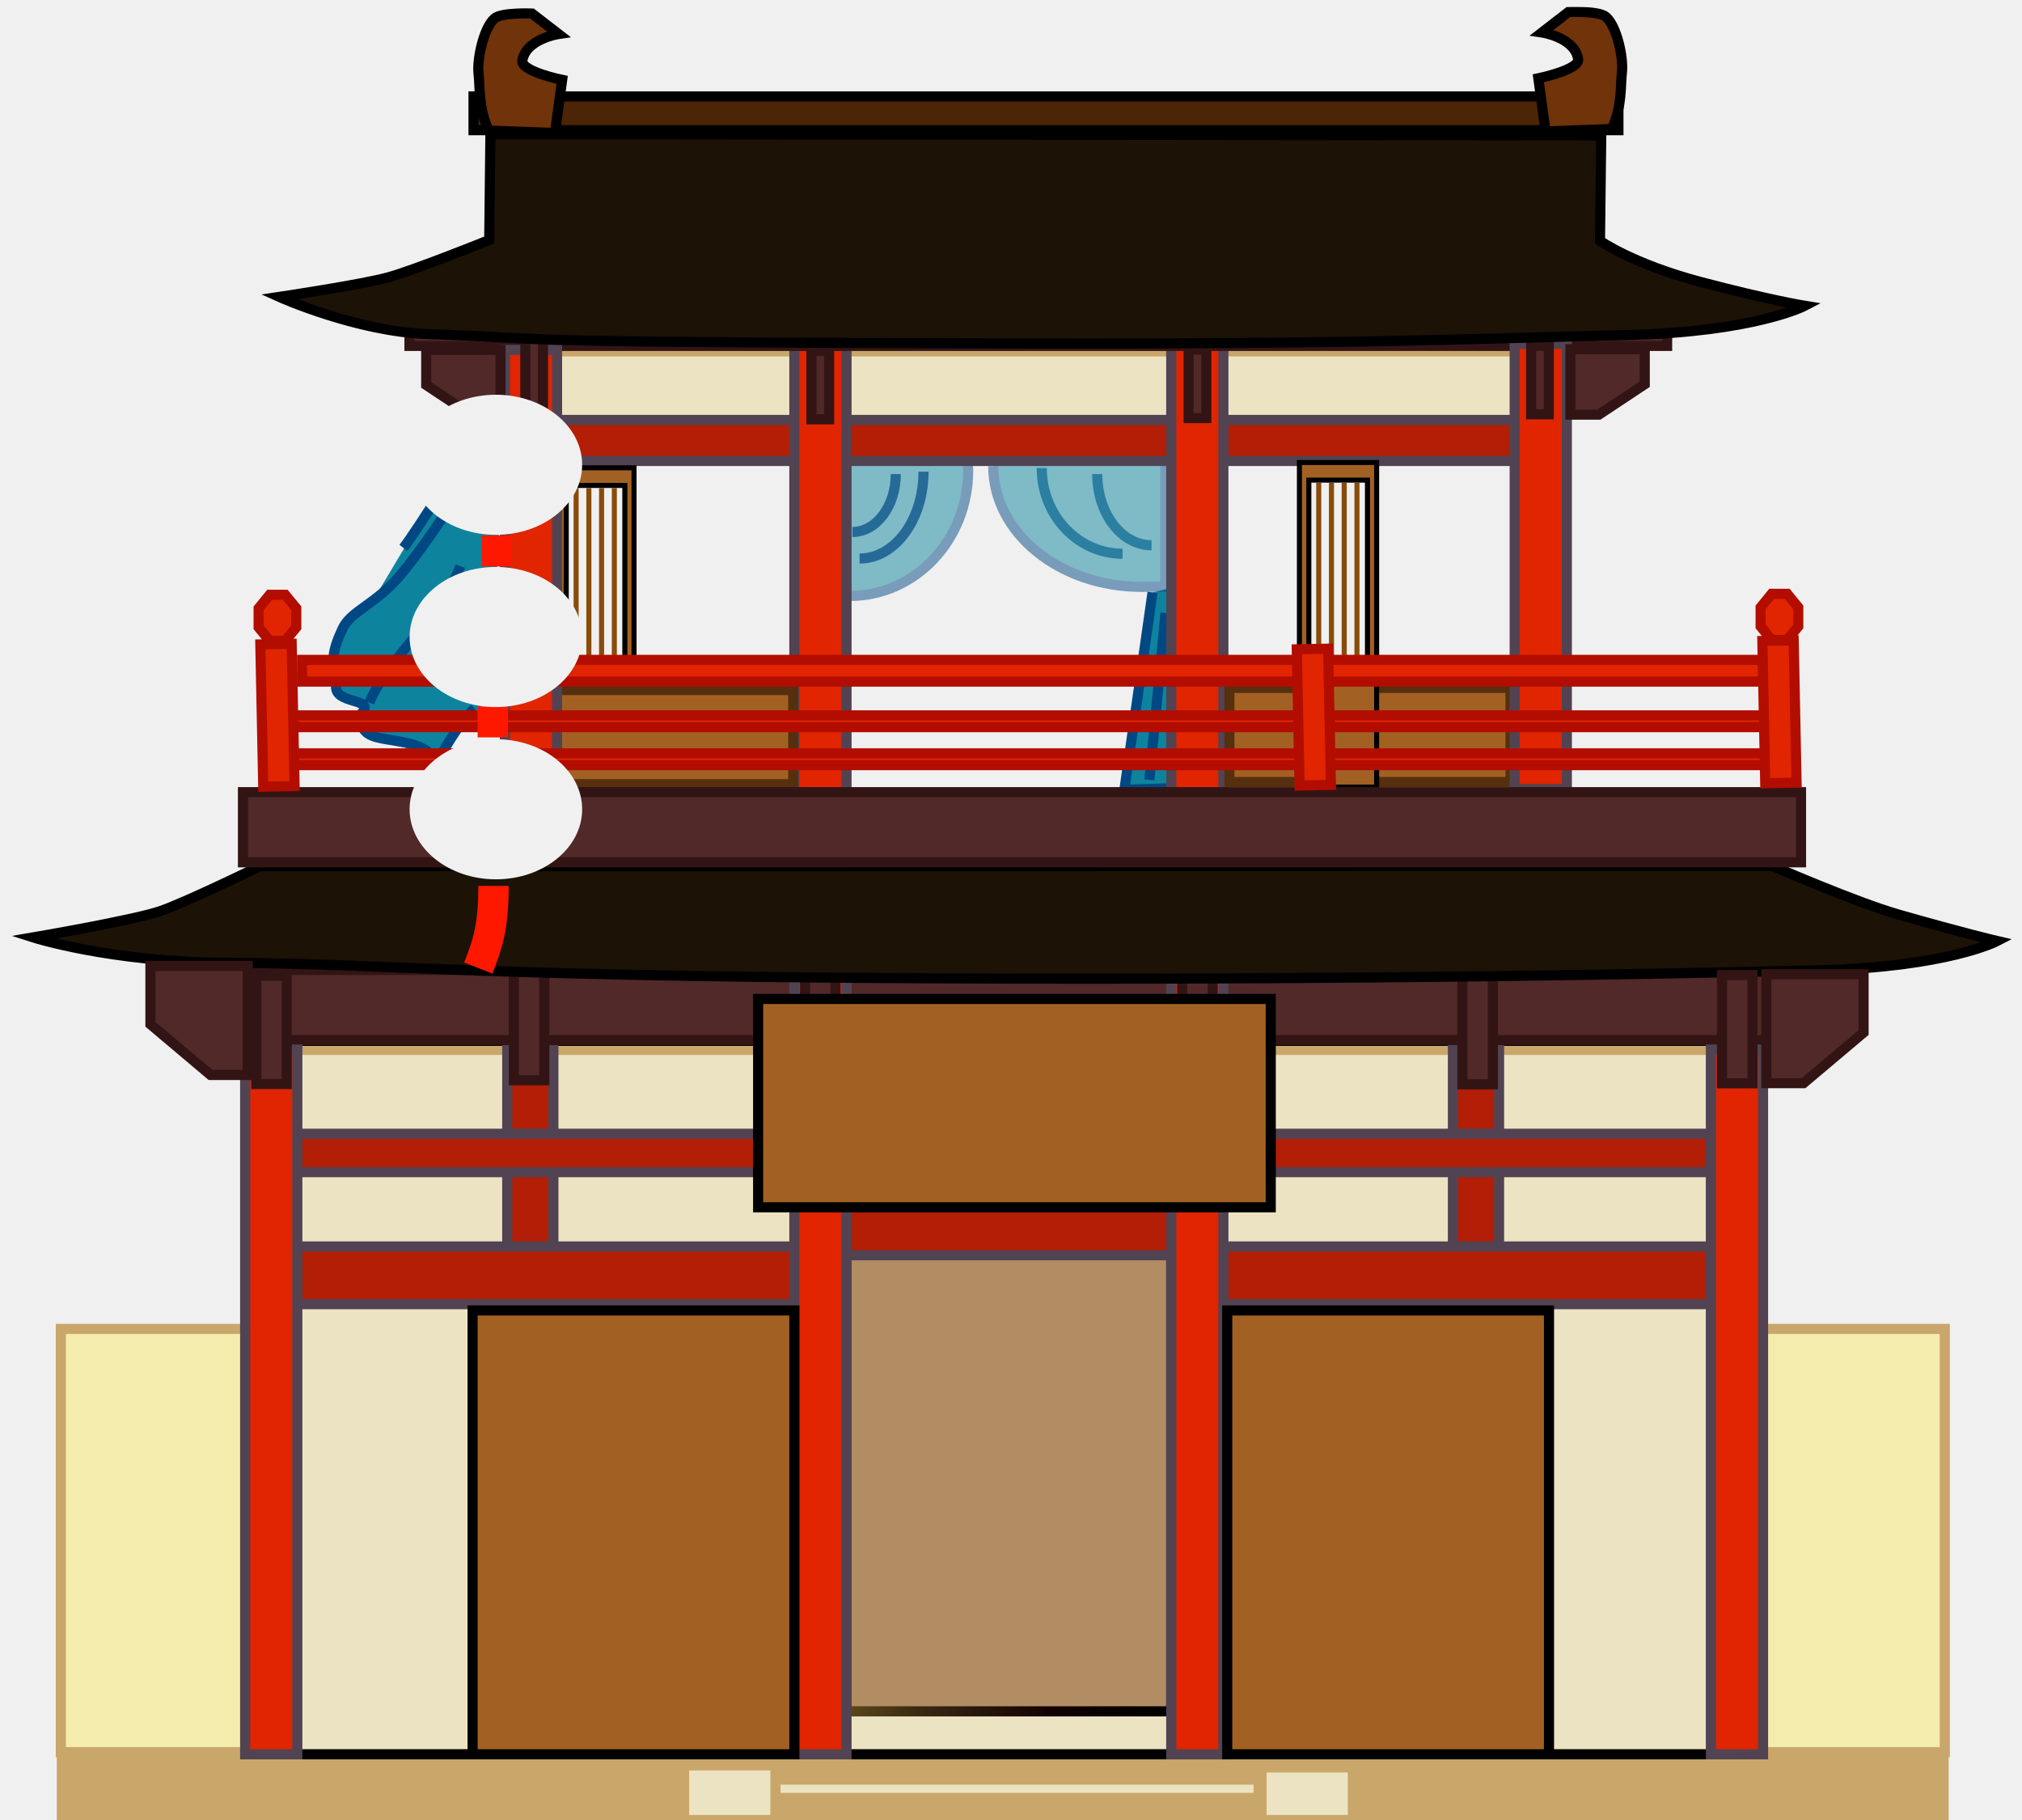
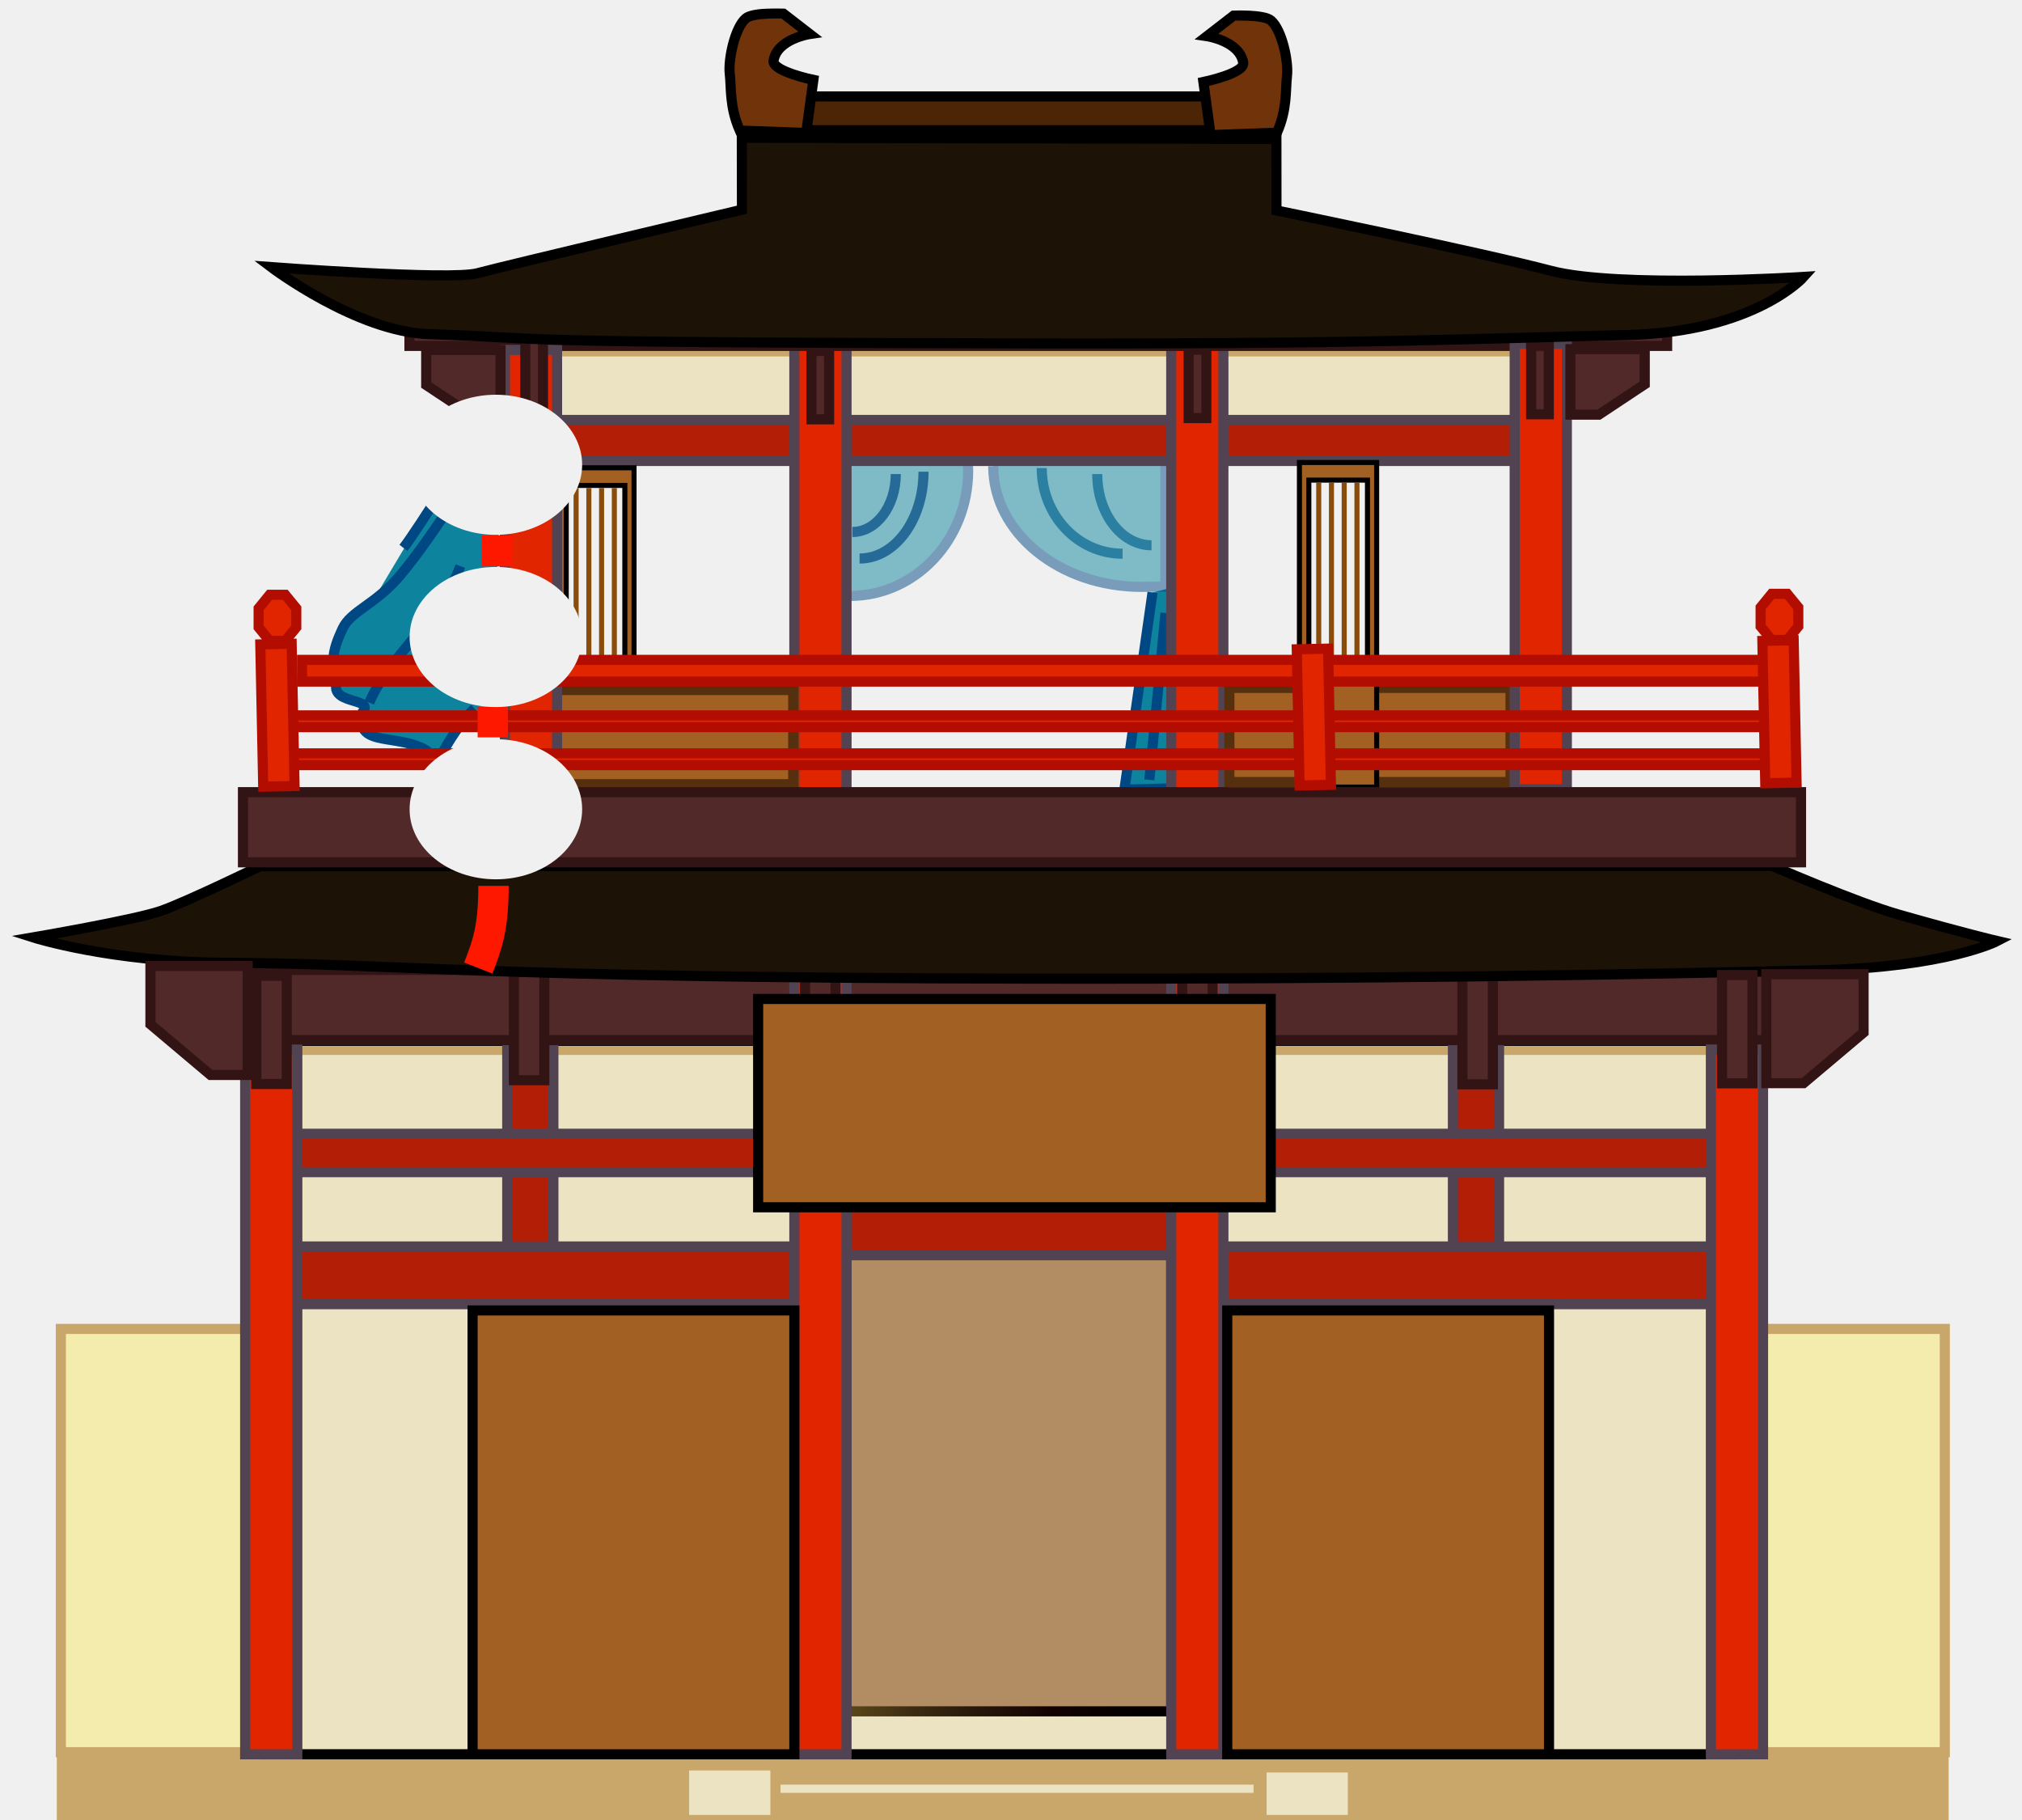
<svg xmlns="http://www.w3.org/2000/svg" version="1.1" id="图层_1" x="0px" y="0px" width="200px" height="180px" viewBox="0 0 200 180" enable-background="new 0 0 200 180" xml:space="preserve">
  <g>
    <g>
      <polyline fill="#0E839E" stroke="#004884" stroke-miterlimit="10" points="116.406,58 116.781,77.938 111.469,78.094     111.219,78.063 114,58.594   " />
    </g>
    <line fill="none" stroke="#004884" stroke-miterlimit="10" x1="115.281" y1="60.625" x2="113.688" y2="77.125" />
  </g>
  <g>
    <g>
      <path opacity="0.5" fill="#0E839E" stroke="#004884" stroke-miterlimit="10" enable-background="new    " d="M81.562,57.507    V44.022h0.478l13.604-0.238l0.12,2.745c0,6.859-5.23,12.41-11.695,12.41" />
    </g>
    <path opacity="0.7" fill="none" stroke="#004884" stroke-miterlimit="10" enable-background="new    " d="M91.347,46.648   c0,4.749-2.829,8.592-6.325,8.592" />
    <path opacity="0.7" fill="none" stroke="#004884" stroke-miterlimit="10" enable-background="new    " d="M88.603,46.887   c0,3.166-1.921,5.728-4.296,5.728" />
  </g>
  <g>
    <path opacity="0.7" fill="none" stroke="#004884" stroke-miterlimit="10" enable-background="new    " d="M103.042,46.29   c0,4.683,3.576,8.473,7.995,8.473" />
    <path opacity="0.7" fill="none" stroke="#004884" stroke-miterlimit="10" enable-background="new    " d="M108.531,46.887   c0,3.892,2.402,7.041,5.369,7.041" />
    <g opacity="0.5">
-       <path fill="#0E839E" stroke="#004884" stroke-miterlimit="10" d="M98.229,43.438h16.792l0.25,0.167v14.417l-2.35,0.021    c-8.111,0-14.678-5.337-14.678-11.934" />
+       <path fill="#0E839E" stroke="#004884" stroke-miterlimit="10" d="M98.229,43.438h16.792l0.25,0.167v14.417l-2.351,0.021    c-8.11,0-14.678-5.337-14.678-11.934" />
    </g>
  </g>
  <defs>
-     <filter id="Adobe_OpacityMaskFilter" filterUnits="userSpaceOnUse" x="1.178" y="0.671" width="197.802" height="179.829">
+     <filter id="Adobe_OpacityMaskFilter" filterUnits="userSpaceOnUse" x="1.178" y="0.825" width="197.802" height="179.675">
      <feColorMatrix type="matrix" values="1 0 0 0 0  0 1 0 0 0  0 0 1 0 0  0 0 0 1 0" />
    </filter>
  </defs>
-   <mask maskUnits="userSpaceOnUse" x="1.178" y="0.671" width="197.802" height="179.829" id="lanternMask">
+   <mask maskUnits="userSpaceOnUse" x="1.178" y="0.825" width="197.802" height="179.675" id="lanternMask">
    <rect x="-0.003" fill="#FFFFFF" filter="url(#Adobe_OpacityMaskFilter)" width="200" height="180" />
    <ellipse cx="49.048" cy="45.967" rx="8.534" ry="6.928" />
    <ellipse cx="49.048" cy="63.002" rx="8.534" ry="6.928" />
    <ellipse cx="49.048" cy="80.037" rx="8.534" ry="6.928" />
  </mask>
  <g id="building" mask="url(#lanternMask)">
    <rect x="55.044" y="34.753" fill="#ECE3C3" stroke="#C9A66A" stroke-miterlimit="10" width="95.246" height="7.256" />
    <rect x="52.326" y="41.533" fill="#B21E06" stroke="#514352" stroke-miterlimit="10" width="100.357" height="4.057" />
    <rect x="6.018" y="131.43" fill="#F4ECAD" stroke="#C9A66A" stroke-miterlimit="10" width="186.345" height="41.863" />
    <rect x="28.672" y="103.836" fill="#ECE3C3" stroke="#C9A66A" stroke-miterlimit="10" width="141.188" height="69.666" />
    <rect x="6.119" y="173.598" fill="#C9A66A" stroke="#C9A66A" stroke-miterlimit="10" width="186.124" height="6.402" />
    <rect x="26.326" y="102.939" fill="none" stroke="#000000" stroke-miterlimit="10" width="145.078" height="70.563" />
    <rect x="50.172" y="102.539" fill="#B21E06" stroke="#514352" stroke-miterlimit="10" width="4.565" height="22.652" />
    <path fill="none" stroke="#000000" stroke-miterlimit="10" d="M175.723,34.041" />
    <rect x="26.902" y="123.277" fill="#B21E06" stroke="#514352" stroke-miterlimit="10" width="54.089" height="5.707" />
    <rect x="143.711" y="101.661" fill="#B21E06" stroke="#514352" stroke-miterlimit="10" width="4.564" height="22.651" />
    <rect x="118.07" y="123.277" fill="#B21E06" stroke="#514352" stroke-miterlimit="10" width="54.091" height="5.707" />
    <path fill="none" stroke="#000000" stroke-miterlimit="10" d="M175.723,40.773" />
-     <linearGradient id="SVGID_1_" gradientUnits="userSpaceOnUse" x1="1905.828" y1="3359.587" x2="1938.947" y2="3359.587" gradientTransform="matrix(1 0 0 1 -1822.598 -3217.402)">
+     <linearGradient id="SVGID_1_" gradientUnits="userSpaceOnUse" x1="1928.428" y1="-3199.487" x2="1961.547" y2="-3199.487" gradientTransform="matrix(1 0 0 -1 -1845.197 -3057.303)">
      <stop offset="0" style="stop-color:#5E4A1A" />
      <stop offset="0.213" style="stop-color:#3C2B13" />
      <stop offset="0.427" style="stop-color:#24150A" />
      <stop offset="0.633" style="stop-color:#130102" />
      <stop offset="0.828" style="stop-color:#060000" />
      <stop offset="1" style="stop-color:#040000" />
    </linearGradient>
    <rect x="83.73" y="115.115" fill="#B28C63" stroke="url(#SVGID_1_)" stroke-miterlimit="10" width="32.12" height="54.139" />
    <rect x="22.137" y="95.928" fill="#502928" stroke="#331415" stroke-miterlimit="10" width="154.114" height="6.938" />
    <rect x="81.136" y="118.439" fill="#B21E06" stroke="#514352" stroke-miterlimit="10" width="37.62" height="5.707" />
    <rect x="78.572" y="31.593" fill="#E02500" stroke="#514352" stroke-miterlimit="10" width="5.159" height="141.909" />
    <rect x="115.85" y="31.822" fill="#E02500" stroke="#514352" stroke-miterlimit="10" width="5.157" height="141.682" />
    <rect x="50.828" y="96.129" fill="#502928" stroke="#331415" stroke-miterlimit="10" width="3.012" height="10.707" />
    <rect x="79.63" y="96.129" fill="#502928" stroke="#331415" stroke-miterlimit="10" width="3.012" height="10.707" />
    <rect x="116.934" y="96.561" fill="#502928" stroke="#331415" stroke-miterlimit="10" width="3.014" height="10.707" />
    <rect x="144.648" y="96.531" fill="#502928" stroke="#331415" stroke-miterlimit="10" width="3.014" height="10.707" />
-     <path fill="#1D1206" stroke="#000000" stroke-miterlimit="10" d="M25.715,85.669l149.582-0.031c0,0,8.294,3.611,12.471,4.805   c6.649,1.901,9.785,2.625,9.785,2.625s-4.931,2.584-17.531,2.889c-17.326,0.414-44.908,0.896-78.209,0.834   c-55.923-0.102-61.192-1.458-79.678-1.575C10.886,95.145,3.28,92.71,3.28,92.71s10.1-1.728,12.649-2.625   C18.51,89.177,25.715,85.669,25.715,85.669z" />
+     <path fill="#1D1206" stroke="#000000" stroke-miterlimit="10" d="M25.715,85.669l149.582-0.031c0,0,8.294,3.611,12.471,4.805   c6.649,1.901,9.785,2.625,9.785,2.625s-4.931,2.584-17.531,2.889c-17.326,0.414-44.908,0.896-78.209,0.834   c-55.922-0.102-61.191-1.458-79.678-1.575C10.886,95.145,3.28,92.71,3.28,92.71s10.1-1.728,12.649-2.625   C18.51,89.177,25.715,85.669,25.715,85.669z" />
    <rect x="40.5" y="30.018" fill="#502928" stroke="#331415" stroke-miterlimit="10" width="124.4" height="4.193" />
    <rect x="26.783" y="112.129" fill="#B21E06" stroke="#514352" stroke-miterlimit="10" width="144.781" height="3.799" />
    <rect x="24.25" y="103.801" fill="#E02500" stroke="#514352" stroke-miterlimit="10" width="5.158" height="69.701" />
    <rect x="74.989" y="98.798" fill="#A26123" stroke="#000000" stroke-miterlimit="10" width="50.703" height="20.604" />
    <rect x="169.227" y="103.801" fill="#E02500" stroke="#514352" stroke-miterlimit="10" width="5.16" height="69.701" />
    <rect x="46.745" y="129.604" fill="#A26123" stroke="#000000" stroke-miterlimit="10" width="31.827" height="43.897" />
    <rect x="121.389" y="129.604" fill="#A26123" stroke="#000000" stroke-miterlimit="10" width="31.826" height="43.898" />
    <rect x="76.702" y="176.004" fill="#ECE3C3" stroke="#C9A66A" stroke-miterlimit="10" width="47.791" height="1.811" />
    <rect x="67.665" y="174.602" fill="#ECE3C3" stroke="#C9A66A" stroke-miterlimit="10" width="9.036" height="5.398" />
    <rect x="124.783" y="174.801" fill="#ECE3C3" stroke="#C9A66A" stroke-miterlimit="10" width="9.033" height="5.199" />
-     <rect x="121.602" y="68.035" fill="#A26123" stroke="#562F0E" stroke-miterlimit="10" width="27.809" height="9.307" />
+     <rect x="121.602" y="68.035" fill="#A26123" stroke="#562F0E" stroke-miterlimit="10" width="27.81" height="9.307" />
    <line fill="none" stroke="#FF1800" stroke-miterlimit="10" x1="51.101" y1="77.211" x2="51.101" y2="80.425" />
    <g>
      <line fill="none" stroke="#894C0A" stroke-width="0.5" stroke-miterlimit="10" x1="130.438" y1="47.75" x2="130.438" y2="66.469" />
-       <line fill="none" stroke="#894C0A" stroke-width="0.5" stroke-miterlimit="10" x1="131.698" y1="47.75" x2="131.698" y2="66.406" />
+       <line fill="none" stroke="#894C0A" stroke-width="0.5" stroke-miterlimit="10" x1="131.697" y1="47.75" x2="131.697" y2="66.406" />
      <line fill="none" stroke="#894C0A" stroke-width="0.5" stroke-miterlimit="10" x1="132.958" y1="47.75" x2="132.958" y2="66.594" />
      <line fill="none" stroke="#894C0A" stroke-width="0.5" stroke-miterlimit="10" x1="134.219" y1="47.75" x2="134.219" y2="66.531" />
      <path fill="#A26123" stroke="#000000" stroke-width="0.5" stroke-miterlimit="10" d="M128.529,45.741v32.101h7.637V45.741H128.529    z M135.259,66.562h-5.799V47.483h5.799V66.562z" />
    </g>
    <g>
      <line fill="none" stroke="#894C0A" stroke-width="0.5" stroke-miterlimit="10" x1="56.984" y1="48.275" x2="56.984" y2="66.994" />
      <line fill="none" stroke="#894C0A" stroke-width="0.5" stroke-miterlimit="10" x1="58.245" y1="48.275" x2="58.245" y2="66.931" />
      <line fill="none" stroke="#894C0A" stroke-width="0.5" stroke-miterlimit="10" x1="59.504" y1="48.275" x2="59.504" y2="67.119" />
      <line fill="none" stroke="#894C0A" stroke-width="0.5" stroke-miterlimit="10" x1="60.765" y1="48.275" x2="60.765" y2="67.056" />
      <path fill="#A26123" stroke="#000000" stroke-width="0.5" stroke-miterlimit="10" d="M55.076,46.266v32.101h7.637V46.266H55.076z     M61.805,67.087h-5.799V48.008h5.799V67.087z" />
    </g>
    <rect x="170.329" y="96.436" fill="#502928" stroke="#331415" stroke-miterlimit="10" width="3.012" height="10.707" />
-     <path fill="none" stroke="#FF1800" stroke-width="3" stroke-miterlimit="10" d="M48.813,87.616c0,4.161-0.603,5.813-1.506,8.125" />
+     <path fill="none" stroke="#FF1800" stroke-width="3" stroke-miterlimit="10" d="M48.813,87.616c0,4.162-0.603,5.814-1.506,8.125" />
    <g>
      <path fill="#0E839E" d="M49.656,45.656c-1.312,0-0.563-1.281-2.938-2.031c0,0-5.215,8.619-6.719,10.563l-3.094,5.188    c0,0-2.094,1-2.938,2.813c-1.064,2.285-0.969,3.031-0.813,4.875l0.219,0.563c-0.531,2.156,4.083,1.246,2.458,2.902l0.188,0.354    c-0.719,3.438,7.646,3.328,7.646,3.328s3.938-4.49,4.938-5.396" />
      <path fill="none" stroke="#004884" stroke-miterlimit="10" d="M47.063,46.031c0,0-4.041,6.751-7.407,10.782    c-2.531,3.031-4.938,3.563-5.781,5.375c-1.064,2.285-0.969,3.031-0.813,4.875" />
      <path fill="none" stroke="#004884" stroke-miterlimit="10" d="M46.563,43.938c0,0-5.153,8.307-6.656,10.25" />
      <path fill="none" stroke="#004884" stroke-miterlimit="10" d="M46.813,43.563c2.375,0.75,0.532,1.875,1.843,1.875" />
      <path fill="none" stroke="#004884" stroke-miterlimit="10" d="M33.281,67.625c-0.531,2.156,4.073,1.309,2.448,2.964" />
      <path fill="none" stroke="#004884" stroke-miterlimit="10" d="M36.531,69.49c1.844-4.469,7.094-8.344,9.001-13.5" />
      <path fill="none" stroke="#004884" stroke-miterlimit="10" d="M46.938,70.073c-1.354,1.227-2.718,3.542-3.25,4.5" />
      <path fill="none" stroke="#004884" stroke-miterlimit="10" d="M35.833,70.589c-0.719,3.438,3.75,1.842,6.542,3.765" />
    </g>
    <polygon fill="#502928" stroke="#331415" stroke-miterlimit="10" points="178.391,107.127 174.712,107.127 174.712,96.352    184.331,96.352 184.331,102.117  " />
    <rect x="149.82" y="34.007" fill="#E02500" stroke="#514352" stroke-miterlimit="10" width="5.16" height="44.044" />
    <rect x="55.07" y="68.248" fill="#A26123" stroke="#562F0E" stroke-miterlimit="10" width="23.389" height="9.308" />
    <rect x="49.94" y="34.603" fill="#E02500" stroke="#514352" stroke-miterlimit="10" width="5.16" height="43.209" />
    <rect x="24.032" y="78.346" fill="#502928" stroke="#331415" stroke-miterlimit="10" width="154.112" height="6.938" />
    <rect x="29.875" y="65.262" fill="#E02500" stroke="#B20D00" stroke-miterlimit="10" width="146.539" height="2.148" />
    <rect x="28.637" y="74.509" fill="#E02500" stroke="#B20D00" stroke-miterlimit="10" width="146.54" height="1.164" />
    <rect x="28.518" y="70.752" fill="#E02500" stroke="#B20D00" stroke-miterlimit="10" width="146.541" height="1.164" />
-     <rect x="174.46" y="63.357" transform="matrix(0.9998 -0.0203 0.0203 0.9998 -1.3939 3.5906)" fill="#E02500" stroke="#B20D00" stroke-miterlimit="10" width="3.1" height="14.076" />
-     <rect x="128.404" y="64.181" transform="matrix(0.9998 -0.0206 0.0206 0.9998 -1.4346 2.6946)" fill="#E02500" stroke="#B20D00" stroke-miterlimit="10" width="3.102" height="13.474" />
-     <rect x="25.89" y="63.699" transform="matrix(0.9998 -0.0205 0.0205 0.9998 -1.4417 0.5763)" fill="#E02500" stroke="#B20D00" stroke-miterlimit="10" width="3.102" height="14.076" />
+     <rect x="174.461" y="63.361" transform="matrix(-0.9998 0.0203 -0.0203 -0.9998 353.4149 137.2057)" fill="#E02500" stroke="#B20D00" stroke-miterlimit="10" width="3.099" height="14.076" />
+     <rect x="128.404" y="64.184" transform="matrix(-0.9998 0.0206 -0.0206 -0.9998 261.3448 139.1481)" fill="#E02500" stroke="#B20D00" stroke-miterlimit="10" width="3.102" height="13.474" />
+     <rect x="25.893" y="63.699" transform="matrix(-0.9998 0.0205 -0.0205 -0.9998 56.3296 140.8967)" fill="#E02500" stroke="#B20D00" stroke-miterlimit="10" width="3.102" height="14.076" />
    <polygon fill="#E02500" stroke="#B20D00" stroke-miterlimit="10" points="175.236,63.292 174.146,61.956 174.146,60.068    175.236,58.732 176.779,58.732 177.873,60.068 177.873,61.956 176.779,63.292  " />
    <polygon fill="#502928" stroke="#331415" stroke-miterlimit="10" points="158.145,41.012 155.333,41.012 155.333,34.533    162.686,34.533 162.686,38  " />
    <polygon fill="#502928" stroke="#331415" stroke-miterlimit="10" points="42.156,38.079 42.156,34.612 49.507,34.612    49.507,41.091 46.697,41.091  " />
    <rect x="151.447" y="34.207" fill="#502928" stroke="#331415" stroke-miterlimit="10" width="1.748" height="6.765" />
    <rect x="51.96" y="32.927" fill="#502928" stroke="#331415" stroke-miterlimit="10" width="1.748" height="8.327" />
    <rect x="117.572" y="34.582" fill="#502928" stroke="#331415" stroke-miterlimit="10" width="1.748" height="6.765" />
    <rect x="80.261" y="34.707" fill="#502928" stroke="#331415" stroke-miterlimit="10" width="1.748" height="6.765" />
    <line fill="none" stroke="#FF1800" stroke-width="3" stroke-miterlimit="10" x1="48.744" y1="69.854" x2="48.744" y2="72.928" />
-     <path fill="#1D1206" stroke="#000000" stroke-miterlimit="10" d="M48.507,13.269l109.876,0.119l-0.126,10.425   c0,0,3.204,2.294,10.06,4.101c6.688,1.762,10.197,2.33,10.197,2.33s-4.932,2.584-17.533,2.889   c-17.326,0.414-25.908,0.896-59.209,0.834c-55.922-0.102-45.75-0.469-59.35-0.921c-7.16-0.238-14.797-3.682-14.797-3.682   s8.107-1.21,10.74-1.926c2.578-0.701,10.024-3.699,10.024-3.699L48.507,13.269z" />
-     <rect x="46.837" y="9.536" fill="#4C2406" stroke="#000000" stroke-miterlimit="10" width="113.245" height="3.341" />
-     <path fill="#70330A" stroke="#000000" stroke-miterlimit="10" d="M159.439,12.758l-6.563,0.239l-0.716-5.251   c0,0,4.113-0.849,3.938-1.909c-0.355-2.148-3.58-2.625-3.58-2.625l2.625-2.029c0,0,2.992-0.129,3.699,0.477   c1.084,0.927,1.752,4.059,1.588,5.475C160.268,8.561,160.471,10.412,159.439,12.758z" />
+     <path fill="#1D1206" stroke="#000000" stroke-miterlimit="10" d="M73.375,13.625l52.876,0.119l0.006,7.069   c0,0,20.291,4.162,27.146,5.969c6.688,1.762,25,0.606,25,0.606s-4.821,5.44-17.423,5.745c-17.326,0.414-25.908,0.896-59.209,0.834   c-55.921-0.102-45.75-0.469-59.35-0.921c-7.16-0.238-15.597-6.628-15.597-6.628s17.755,1.323,20.388,0.607   c2.578-0.701,26.176-6.286,26.176-6.286L73.375,13.625z" />
+     <rect x="74.283" y="9.536" fill="#4C2406" stroke="#000000" stroke-miterlimit="10" width="51.67" height="3.341" />
+     <path fill="#70330A" stroke="#000000" stroke-miterlimit="10" d="M126.309,13.122l-6.563,0.239l-0.716-5.251   c0,0,4.113-0.849,3.938-1.909c-0.354-2.148-3.58-2.625-3.58-2.625l2.625-2.029c0,0,2.992-0.129,3.699,0.477   c1.084,0.927,1.752,4.059,1.588,5.475C127.137,8.925,127.34,10.776,126.309,13.122z" />
    <rect x="25.351" y="96.502" fill="#502928" stroke="#331415" stroke-miterlimit="10" width="3.012" height="10.707" />
    <polygon fill="#502928" stroke="#331415" stroke-miterlimit="10" points="14.879,101.305 14.879,95.539 24.498,95.539    24.498,106.314 20.82,106.314  " />
-     <path fill="#70330A" stroke="#000000" stroke-miterlimit="10" d="M48.325,12.913l6.563,0.238l0.716-5.25c0,0-4.114-0.85-3.938-1.91   c0.357-2.147,3.579-2.625,3.579-2.625L52.62,1.337c0,0-2.991-0.129-3.699,0.477c-1.083,0.927-1.751,4.059-1.588,5.475   C47.498,8.715,47.295,10.567,48.325,12.913z" />
+     <path fill="#70330A" stroke="#000000" stroke-miterlimit="10" d="M73.174,12.913l6.563,0.238l0.716-5.25c0,0-4.114-0.85-3.938-1.91   c0.357-2.147,3.579-2.625,3.579-2.625l-2.625-2.029c0,0-2.991-0.129-3.699,0.477c-1.083,0.927-1.751,4.059-1.588,5.475   C72.347,8.715,72.144,10.567,73.174,12.913z" />
    <polygon fill="#E02500" stroke="#B20D00" stroke-miterlimit="10" points="26.67,63.385 25.581,62.049 25.581,60.162 26.67,58.825    28.213,58.825 29.306,60.162 29.306,62.049 28.213,63.385  " />
    <circle fill="#502928" stroke="#331415" stroke-miterlimit="10" cx="48.172" cy="42.766" r="1.016" />
  </g>
  <line fill="none" stroke="#FF1800" stroke-width="3" stroke-miterlimit="10" x1="49.15" y1="52.948" x2="49.15" y2="56.021" />
</svg>
